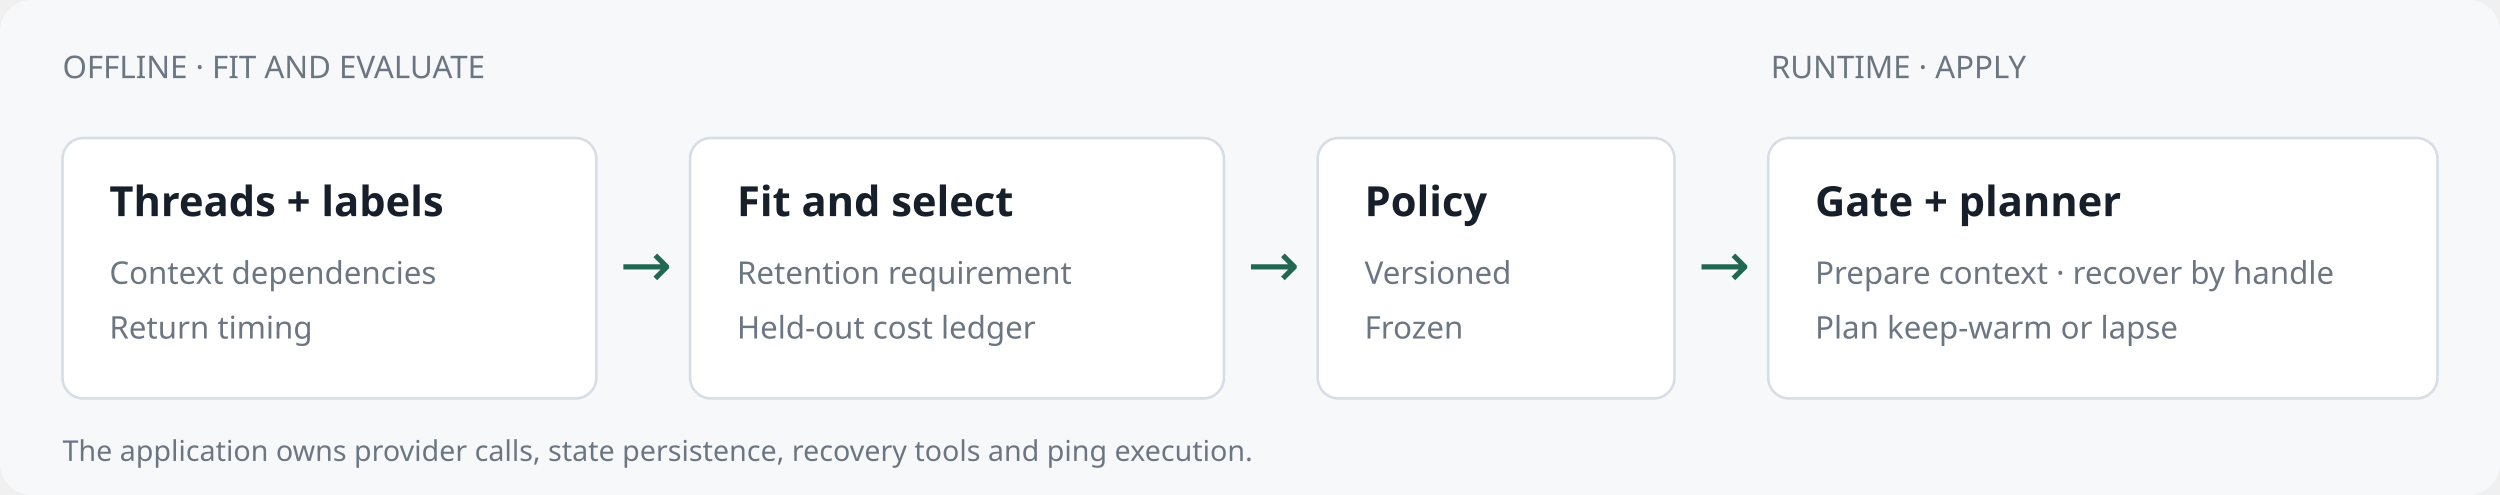
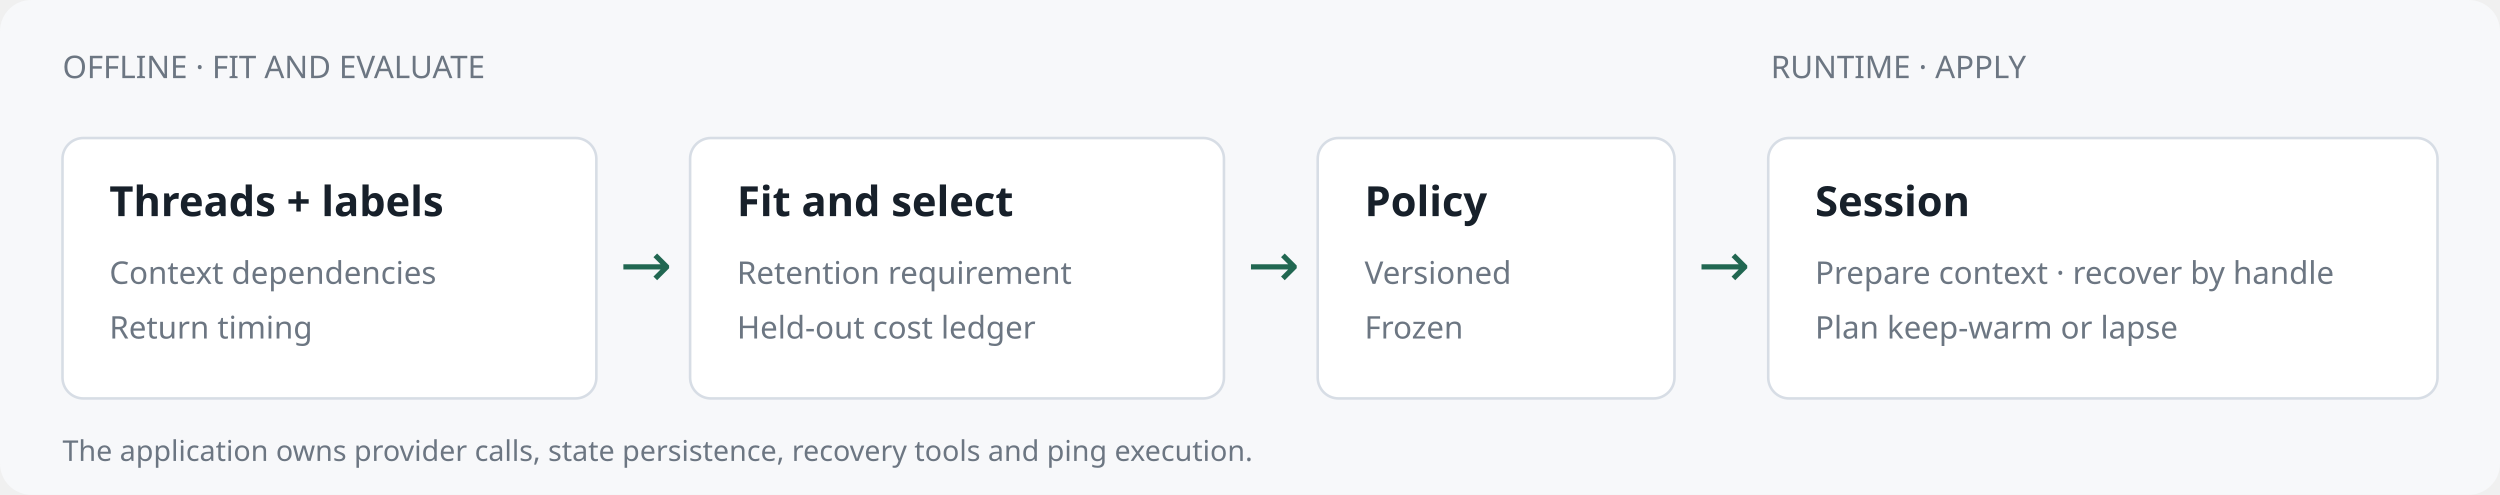
<svg xmlns="http://www.w3.org/2000/svg" width="960" height="190" viewBox="0 0 960 190" role="img" aria-labelledby="title desc">
  <rect width="960" height="190" rx="12" fill="#f7f8fa" />
  <g font-family="system-ui,sans-serif" fill="#17202a">
    <text x="24" y="30" font-size="12" fill="#6c7682">OFFLINE · FIT AND EVALUATE</text>
    <text x="680" y="30" font-size="12" fill="#6c7682">RUNTIME · APPLY</text>
    <g fill="#fff" stroke="#d7dde5">
      <rect x="24" y="53" width="205" height="100" rx="8" />
      <rect x="265" y="53" width="205" height="100" rx="8" />
      <rect x="506" y="53" width="137" height="100" rx="8" />
      <rect x="679" y="53" width="257" height="100" rx="8" />
    </g>
    <g font-size="16" font-weight="600">
      <text x="42" y="83">Threads + labels</text>
      <text x="283" y="83">Fit and select</text>
      <text x="524" y="83">Policy</text>
-       <text x="697" y="83">Gate + planner</text>
+       <text x="697" y="83">Session</text>
    </g>
    <g font-size="12" fill="#6c7682">
      <text x="42" y="109">Context dependencies</text>
      <text x="42" y="130">Return timing</text>
      <text x="283" y="109">Retention requirement</text>
      <text x="283" y="130">Held-out cost ledger</text>
      <text x="524" y="109">Versioned</text>
      <text x="524" y="130">Frozen</text>
      <text x="697" y="109">Prepare context · recover by handle</text>
      <text x="697" y="130">Plan keep-warm or lapse</text>
    </g>
    <g font-size="24" fill="#216751">
      <text x="238" y="110">→</text>
      <text x="479" y="110">→</text>
      <text x="652" y="110">→</text>
    </g>
    <text x="24" y="177" font-size="11" fill="#6c7682">The application owns provider calls, state persistence, recovery tools and ping execution.</text>
  </g>
</svg>
